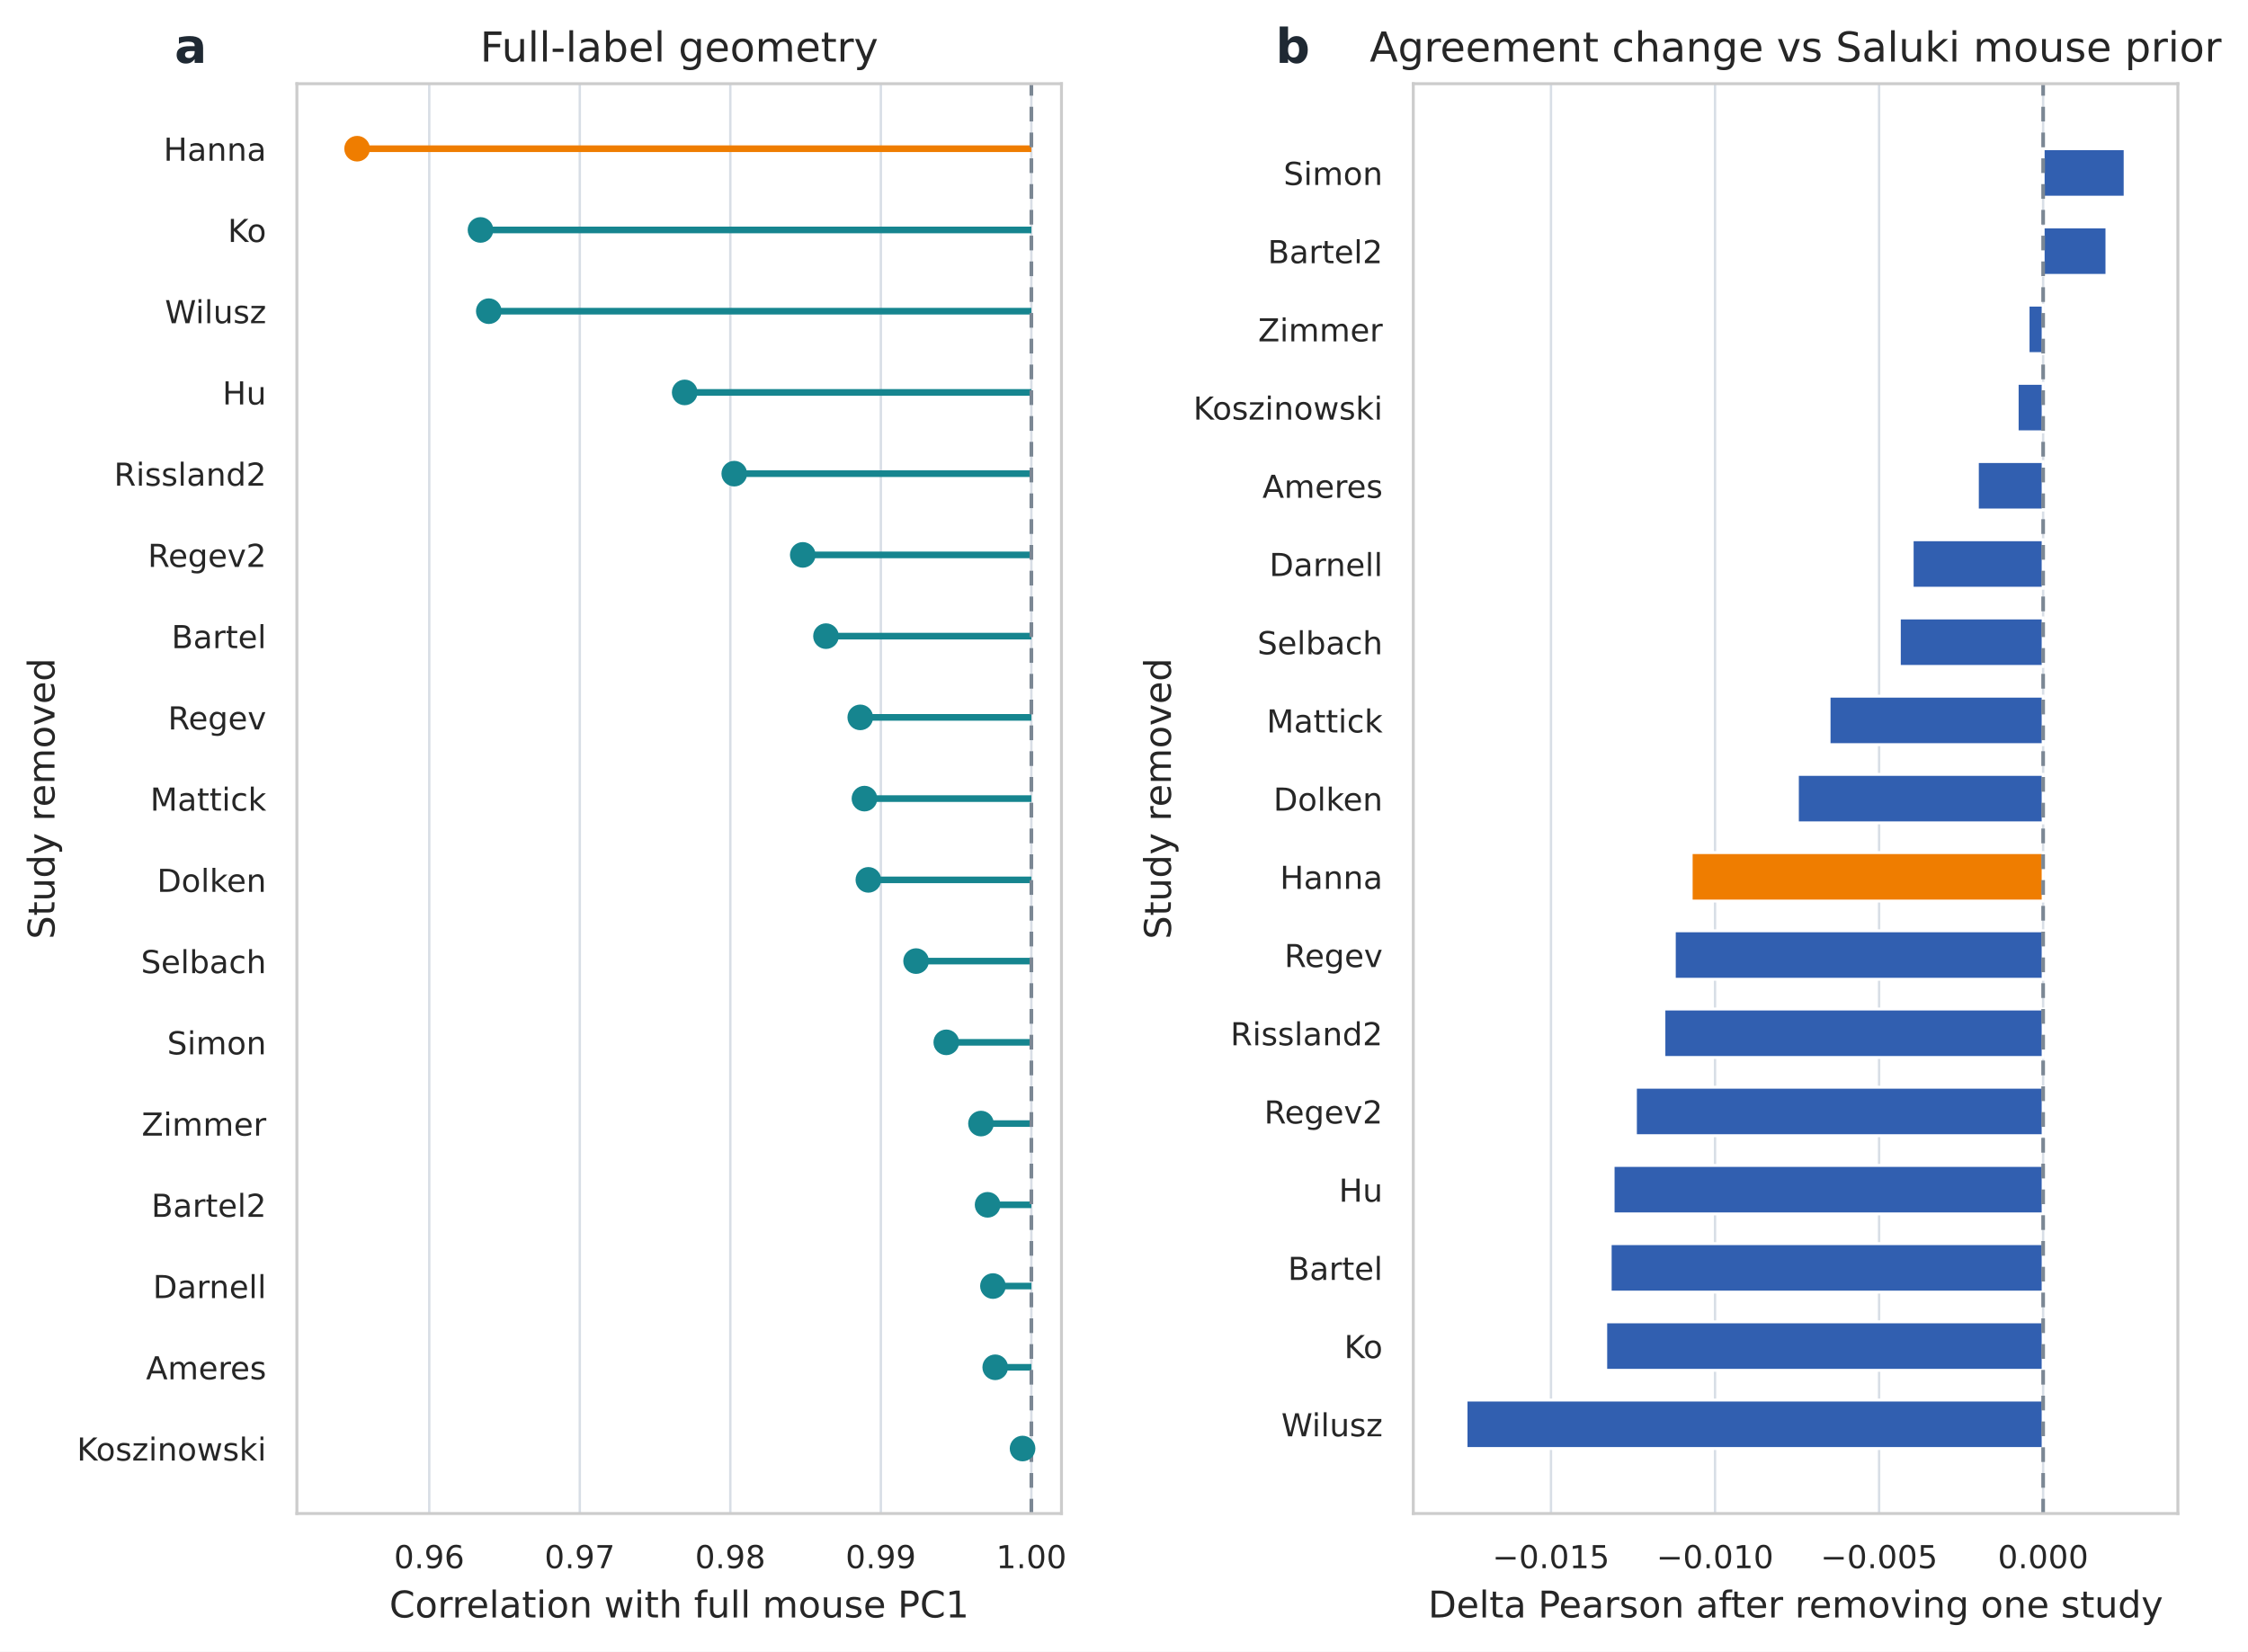
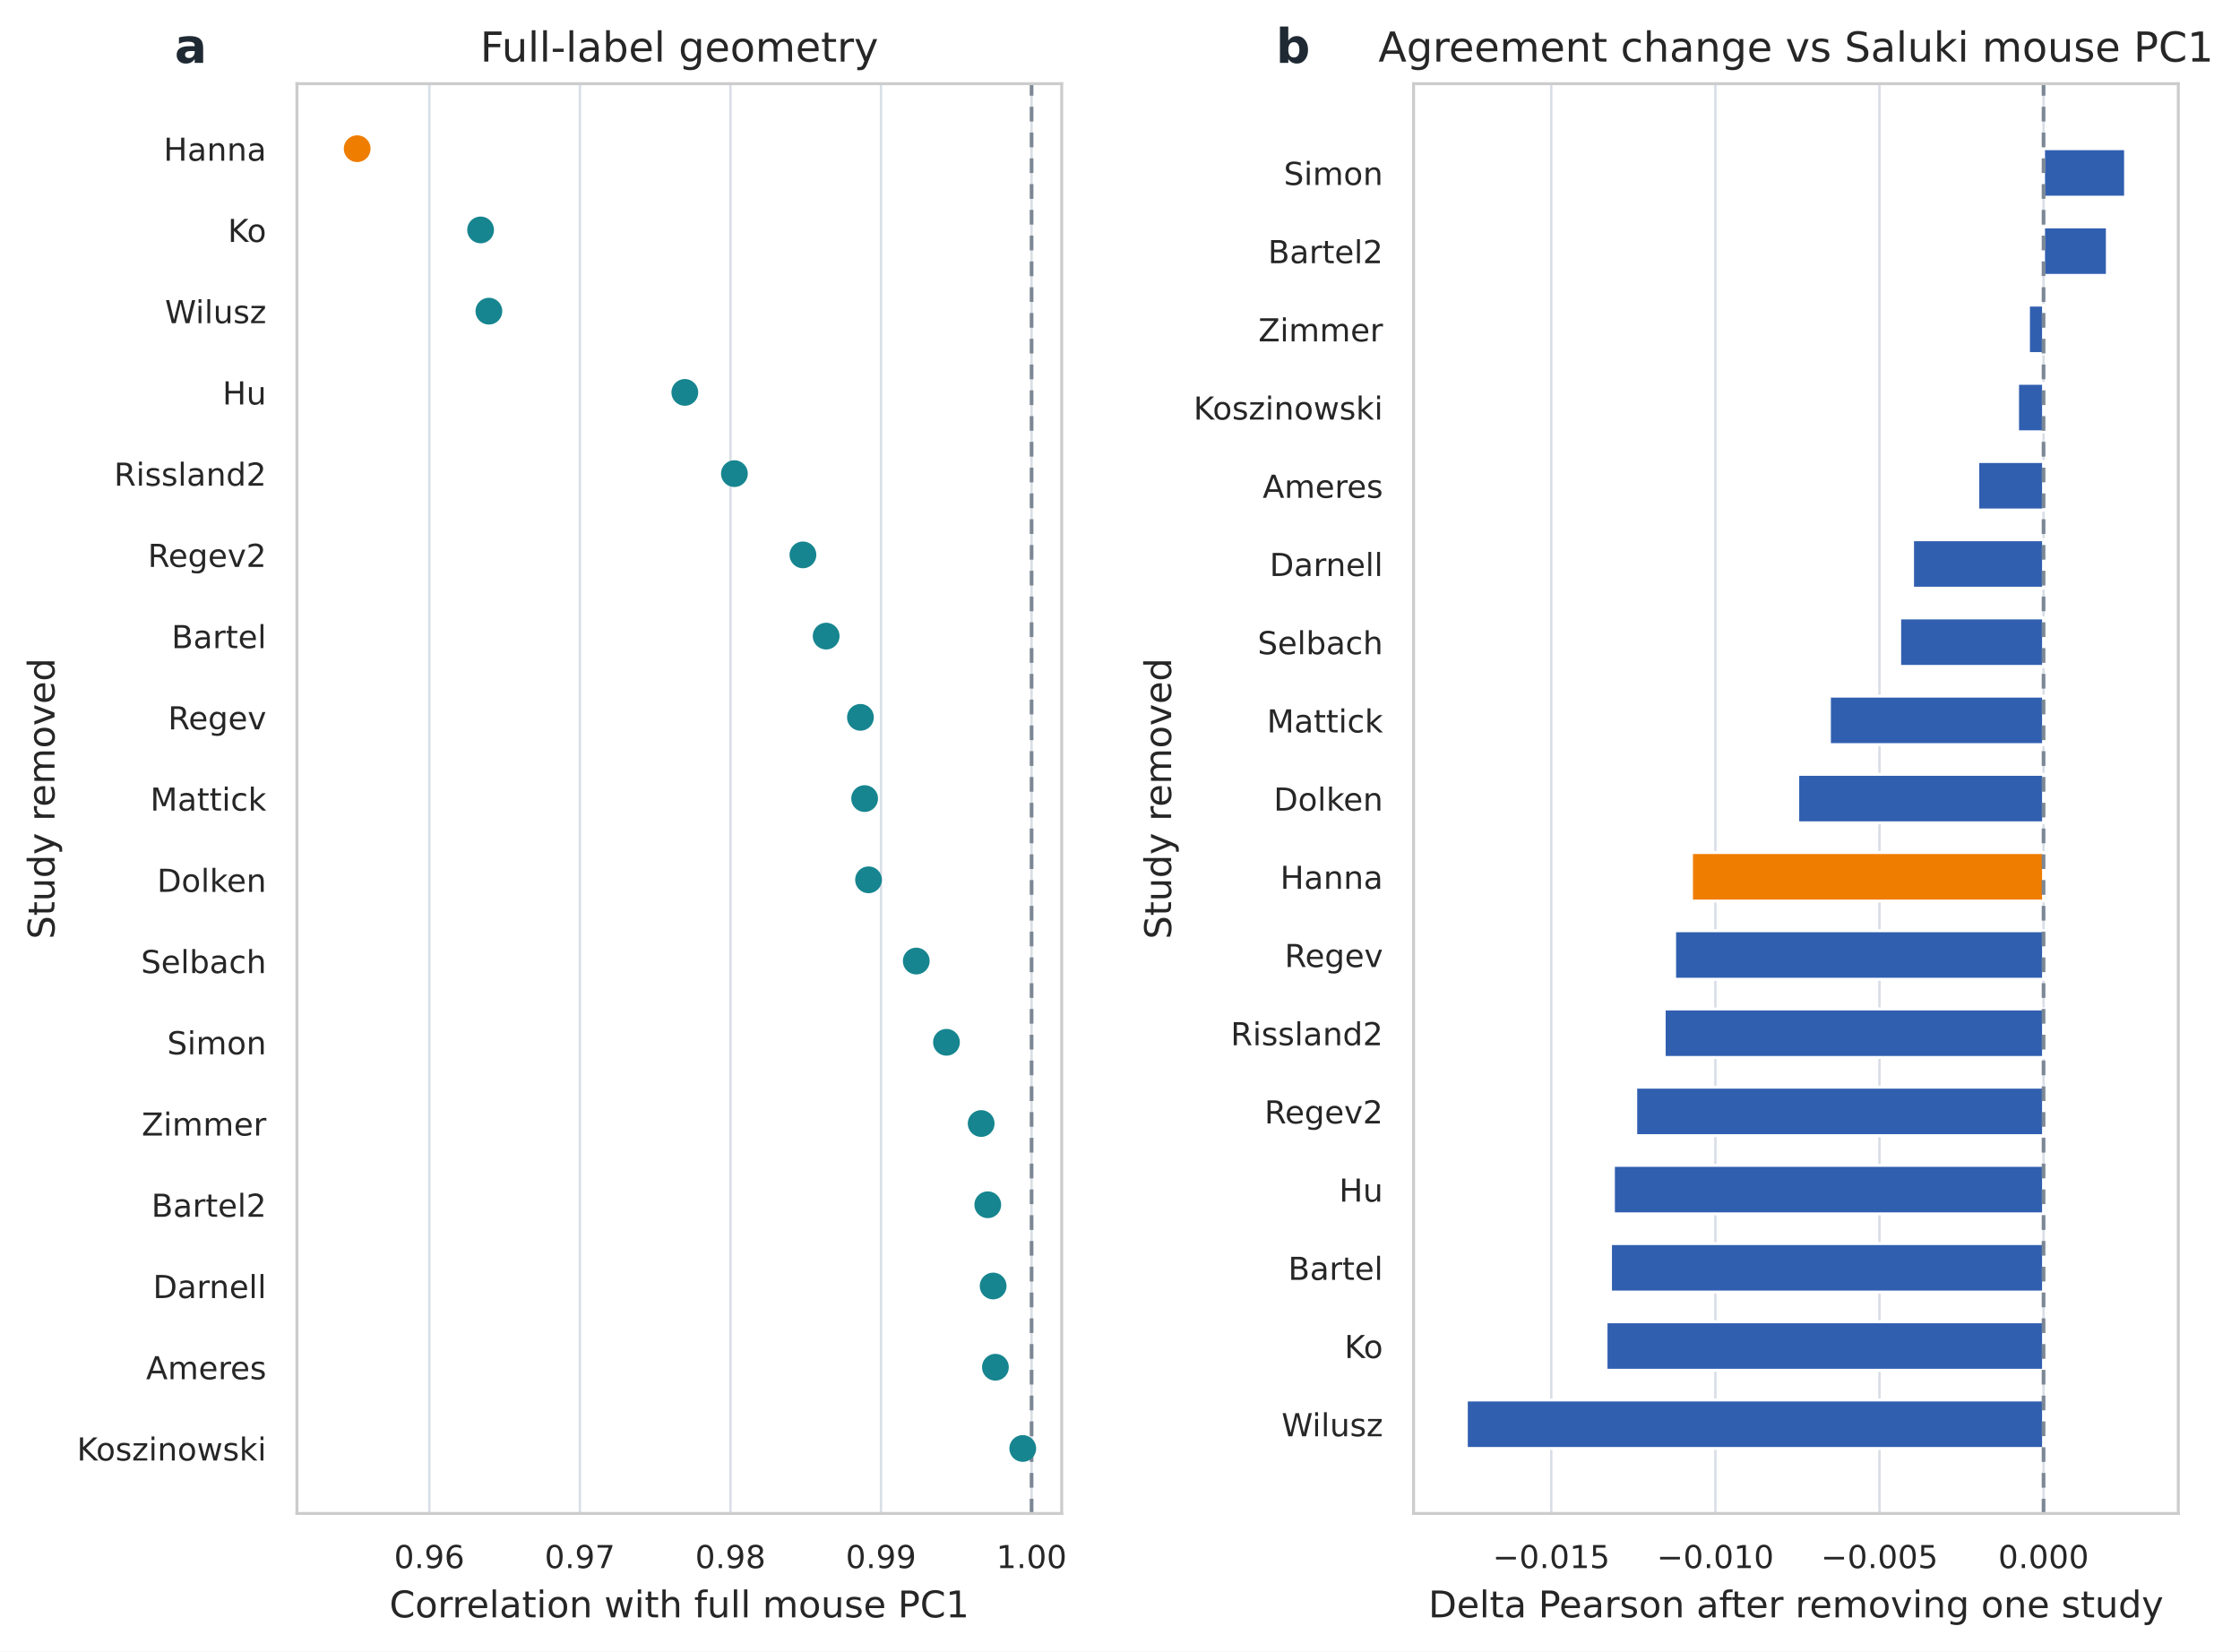
- <svg xmlns="http://www.w3.org/2000/svg" xmlns:xlink="http://www.w3.org/1999/xlink" width="610.496pt" height="448.492pt" viewBox="0 0 610.496 448.492" version="1.1">
+ <svg xmlns="http://www.w3.org/2000/svg" xmlns:xlink="http://www.w3.org/1999/xlink" width="608.204pt" height="448.492pt" viewBox="0 0 608.204 448.492" version="1.1">
  <defs>
    <style type="text/css">*{stroke-linejoin: round; stroke-linecap: butt}</style>
  </defs>
  <g id="figure_1">
    <g id="patch_1">
-       <path d="M 0 448.492  L 610.496 448.492  L 610.496 0  L 0 0  z " style="fill: #ffffff" />
+       <path d="M 0 448.492 L 608.204 448.492 L 608.204 0 L 0 0 z " style="fill: #ffffff" />
    </g>
    <g id="axes_1">
      <g id="patch_2">
-         <path d="M 80.628 410.99  L 288.268 410.99  L 288.268 22.73  L 80.628 22.73  z " style="fill: #ffffff" />
+         <path d="M 80.628 410.99 L 288.268 410.99 L 288.268 22.73 L 80.628 22.73 z " style="fill: #ffffff" />
      </g>
      <g id="matplotlib.axis_1">
        <g id="xtick_1">
          <g id="line2d_1">
-             <path d="M 116.573 410.99  L 116.573 22.73  " clip-path="url(#pe1d78baa0e)" style="fill: none; stroke: #d8dee6; stroke-width: 0.65; stroke-linecap: round" />
+             <path d="M 116.573 410.99 L 116.573 22.73 " clip-path="url(#p39d76ed4e8)" style="fill: none; stroke: #d8dee6; stroke-width: 0.65; stroke-linecap: round" />
          </g>
          <g id="text_1">
            <text style="font-size: 8.6px; font-family: 'DejaVu Sans'; text-anchor: middle; fill: #262626" x="116.573" y="425.825" transform="rotate(-0 116.5726 425.8251)">0.96</text>
          </g>
        </g>
        <g id="xtick_2">
          <g id="line2d_2">
-             <path d="M 157.453 410.99  L 157.453 22.73  " clip-path="url(#pe1d78baa0e)" style="fill: none; stroke: #d8dee6; stroke-width: 0.65; stroke-linecap: round" />
+             <path d="M 157.453 410.99 L 157.453 22.73 " clip-path="url(#p39d76ed4e8)" style="fill: none; stroke: #d8dee6; stroke-width: 0.65; stroke-linecap: round" />
          </g>
          <g id="text_2">
            <text style="font-size: 8.6px; font-family: 'DejaVu Sans'; text-anchor: middle; fill: #262626" x="157.453" y="425.825" transform="rotate(-0 157.4525 425.8251)">0.97</text>
          </g>
        </g>
        <g id="xtick_3">
          <g id="line2d_3">
-             <path d="M 198.333 410.99  L 198.333 22.73  " clip-path="url(#pe1d78baa0e)" style="fill: none; stroke: #d8dee6; stroke-width: 0.65; stroke-linecap: round" />
+             <path d="M 198.333 410.99 L 198.333 22.73 " clip-path="url(#p39d76ed4e8)" style="fill: none; stroke: #d8dee6; stroke-width: 0.65; stroke-linecap: round" />
          </g>
          <g id="text_3">
            <text style="font-size: 8.6px; font-family: 'DejaVu Sans'; text-anchor: middle; fill: #262626" x="198.333" y="425.825" transform="rotate(-0 198.3325 425.8251)">0.98</text>
          </g>
        </g>
        <g id="xtick_4">
          <g id="line2d_4">
-             <path d="M 239.212 410.99  L 239.212 22.73  " clip-path="url(#pe1d78baa0e)" style="fill: none; stroke: #d8dee6; stroke-width: 0.65; stroke-linecap: round" />
+             <path d="M 239.212 410.99 L 239.212 22.73 " clip-path="url(#p39d76ed4e8)" style="fill: none; stroke: #d8dee6; stroke-width: 0.65; stroke-linecap: round" />
          </g>
          <g id="text_4">
            <text style="font-size: 8.6px; font-family: 'DejaVu Sans'; text-anchor: middle; fill: #262626" x="239.212" y="425.825" transform="rotate(-0 239.2125 425.8251)">0.99</text>
          </g>
        </g>
        <g id="xtick_5">
          <g id="line2d_5">
-             <path d="M 280.092 410.99  L 280.092 22.73  " clip-path="url(#pe1d78baa0e)" style="fill: none; stroke: #d8dee6; stroke-width: 0.65; stroke-linecap: round" />
+             <path d="M 280.092 410.99 L 280.092 22.73 " clip-path="url(#p39d76ed4e8)" style="fill: none; stroke: #d8dee6; stroke-width: 0.65; stroke-linecap: round" />
          </g>
          <g id="text_5">
            <text style="font-size: 8.6px; font-family: 'DejaVu Sans'; text-anchor: middle; fill: #262626" x="280.092" y="425.825" transform="rotate(-0 280.0925 425.8251)">1.00</text>
          </g>
        </g>
        <g id="text_6">
          <text style="font-size: 10px; font-family: 'DejaVu Sans'; text-anchor: middle; fill: #262626" x="184.448" y="439.212" transform="rotate(-0 184.448 439.212)">Correlation with full mouse PC1</text>
        </g>
      </g>
      <g id="matplotlib.axis_2">
        <g id="ytick_1">
          <g id="text_7">
            <text style="font-size: 8.6px; font-family: 'DejaVu Sans'; text-anchor: end; fill: #262626" x="72.328" y="43.646" transform="rotate(-0 72.32762 43.64591)">Hanna</text>
          </g>
        </g>
        <g id="ytick_2">
          <g id="text_8">
            <text style="font-size: 8.6px; font-family: 'DejaVu Sans'; text-anchor: end; fill: #262626" x="72.328" y="65.706" transform="rotate(-0 72.32762 65.70614)">Ko</text>
          </g>
        </g>
        <g id="ytick_3">
          <g id="text_9">
            <text style="font-size: 8.6px; font-family: 'DejaVu Sans'; text-anchor: end; fill: #262626" x="72.328" y="87.766" transform="rotate(-0 72.32762 87.76636)">Wilusz</text>
          </g>
        </g>
        <g id="ytick_4">
          <g id="text_10">
            <text style="font-size: 8.6px; font-family: 'DejaVu Sans'; text-anchor: end; fill: #262626" x="72.328" y="109.827" transform="rotate(-0 72.32762 109.8266)">Hu</text>
          </g>
        </g>
        <g id="ytick_5">
          <g id="text_11">
            <text style="font-size: 8.6px; font-family: 'DejaVu Sans'; text-anchor: end; fill: #262626" x="72.328" y="131.887" transform="rotate(-0 72.32762 131.8868)">Rissland2</text>
          </g>
        </g>
        <g id="ytick_6">
          <g id="text_12">
            <text style="font-size: 8.6px; font-family: 'DejaVu Sans'; text-anchor: end; fill: #262626" x="72.328" y="153.947" transform="rotate(-0 72.32762 153.947)">Regev2</text>
          </g>
        </g>
        <g id="ytick_7">
          <g id="text_13">
            <text style="font-size: 8.6px; font-family: 'DejaVu Sans'; text-anchor: end; fill: #262626" x="72.328" y="176.007" transform="rotate(-0 72.32762 176.0073)">Bartel</text>
          </g>
        </g>
        <g id="ytick_8">
          <g id="text_14">
            <text style="font-size: 8.6px; font-family: 'DejaVu Sans'; text-anchor: end; fill: #262626" x="72.328" y="198.068" transform="rotate(-0 72.32762 198.0675)">Regev</text>
          </g>
        </g>
        <g id="ytick_9">
          <g id="text_15">
            <text style="font-size: 8.6px; font-family: 'DejaVu Sans'; text-anchor: end; fill: #262626" x="72.328" y="220.128" transform="rotate(-0 72.32762 220.1277)">Mattick</text>
          </g>
        </g>
        <g id="ytick_10">
          <g id="text_16">
            <text style="font-size: 8.6px; font-family: 'DejaVu Sans'; text-anchor: end; fill: #262626" x="72.328" y="242.188" transform="rotate(-0 72.32762 242.188)">Dolken</text>
          </g>
        </g>
        <g id="ytick_11">
          <g id="text_17">
            <text style="font-size: 8.6px; font-family: 'DejaVu Sans'; text-anchor: end; fill: #262626" x="72.328" y="264.248" transform="rotate(-0 72.32762 264.2482)">Selbach</text>
          </g>
        </g>
        <g id="ytick_12">
          <g id="text_18">
            <text style="font-size: 8.6px; font-family: 'DejaVu Sans'; text-anchor: end; fill: #262626" x="72.328" y="286.308" transform="rotate(-0 72.32762 286.3084)">Simon</text>
          </g>
        </g>
        <g id="ytick_13">
          <g id="text_19">
            <text style="font-size: 8.6px; font-family: 'DejaVu Sans'; text-anchor: end; fill: #262626" x="72.328" y="308.369" transform="rotate(-0 72.32762 308.3686)">Zimmer</text>
          </g>
        </g>
        <g id="ytick_14">
          <g id="text_20">
            <text style="font-size: 8.6px; font-family: 'DejaVu Sans'; text-anchor: end; fill: #262626" x="72.328" y="330.429" transform="rotate(-0 72.32762 330.4289)">Bartel2</text>
          </g>
        </g>
        <g id="ytick_15">
          <g id="text_21">
            <text style="font-size: 8.6px; font-family: 'DejaVu Sans'; text-anchor: end; fill: #262626" x="72.328" y="352.489" transform="rotate(-0 72.32762 352.4891)">Darnell</text>
          </g>
        </g>
        <g id="ytick_16">
          <g id="text_22">
            <text style="font-size: 8.6px; font-family: 'DejaVu Sans'; text-anchor: end; fill: #262626" x="72.328" y="374.549" transform="rotate(-0 72.32762 374.5493)">Ameres</text>
          </g>
        </g>
        <g id="ytick_17">
          <g id="text_23">
            <text style="font-size: 8.6px; font-family: 'DejaVu Sans'; text-anchor: end; fill: #262626" x="72.328" y="396.61" transform="rotate(-0 72.32762 396.6095)">Koszinowski</text>
          </g>
        </g>
        <g id="text_24">
          <text style="font-size: 10px; font-family: 'DejaVu Sans'; text-anchor: middle; fill: #262626" x="14.798" y="216.86" transform="rotate(-90 14.79844 216.8604)">Study removed</text>
        </g>
      </g>
-       <g id="LineCollection_1">
-         <path d="M 96.98 40.379  L 280.092 40.379  " clip-path="url(#pe1d78baa0e)" style="fill: none; stroke: #ef7d00; stroke-width: 1.8" />
-       </g>
-       <g id="LineCollection_2">
-         <path d="M 130.492 62.439  L 280.092 62.439  " clip-path="url(#pe1d78baa0e)" style="fill: none; stroke: #16858f; stroke-width: 1.8" />
-       </g>
-       <g id="LineCollection_3">
-         <path d="M 132.743 84.499  L 280.092 84.499  " clip-path="url(#pe1d78baa0e)" style="fill: none; stroke: #16858f; stroke-width: 1.8" />
-       </g>
-       <g id="LineCollection_4">
-         <path d="M 185.944 106.559  L 280.092 106.559  " clip-path="url(#pe1d78baa0e)" style="fill: none; stroke: #16858f; stroke-width: 1.8" />
-       </g>
-       <g id="LineCollection_5">
-         <path d="M 199.405 128.619  L 280.092 128.619  " clip-path="url(#pe1d78baa0e)" style="fill: none; stroke: #16858f; stroke-width: 1.8" />
-       </g>
-       <g id="LineCollection_6">
-         <path d="M 218.009 150.68  L 280.092 150.68  " clip-path="url(#pe1d78baa0e)" style="fill: none; stroke: #16858f; stroke-width: 1.8" />
-       </g>
-       <g id="LineCollection_7">
-         <path d="M 224.316 172.74  L 280.092 172.74  " clip-path="url(#pe1d78baa0e)" style="fill: none; stroke: #16858f; stroke-width: 1.8" />
-       </g>
-       <g id="LineCollection_8">
-         <path d="M 233.625 194.8  L 280.092 194.8  " clip-path="url(#pe1d78baa0e)" style="fill: none; stroke: #16858f; stroke-width: 1.8" />
-       </g>
-       <g id="LineCollection_9">
-         <path d="M 234.762 216.86  L 280.092 216.86  " clip-path="url(#pe1d78baa0e)" style="fill: none; stroke: #16858f; stroke-width: 1.8" />
-       </g>
-       <g id="LineCollection_10">
-         <path d="M 235.825 238.921  L 280.092 238.921  " clip-path="url(#pe1d78baa0e)" style="fill: none; stroke: #16858f; stroke-width: 1.8" />
-       </g>
-       <g id="LineCollection_11">
-         <path d="M 248.784 260.981  L 280.092 260.981  " clip-path="url(#pe1d78baa0e)" style="fill: none; stroke: #16858f; stroke-width: 1.8" />
-       </g>
-       <g id="LineCollection_12">
-         <path d="M 256.984 283.041  L 280.092 283.041  " clip-path="url(#pe1d78baa0e)" style="fill: none; stroke: #16858f; stroke-width: 1.8" />
-       </g>
-       <g id="LineCollection_13">
-         <path d="M 266.406 305.101  L 280.092 305.101  " clip-path="url(#pe1d78baa0e)" style="fill: none; stroke: #16858f; stroke-width: 1.8" />
-       </g>
-       <g id="LineCollection_14">
-         <path d="M 268.201 327.162  L 280.092 327.162  " clip-path="url(#pe1d78baa0e)" style="fill: none; stroke: #16858f; stroke-width: 1.8" />
-       </g>
-       <g id="LineCollection_15">
-         <path d="M 269.657 349.222  L 280.092 349.222  " clip-path="url(#pe1d78baa0e)" style="fill: none; stroke: #16858f; stroke-width: 1.8" />
-       </g>
-       <g id="LineCollection_16">
-         <path d="M 270.276 371.282  L 280.092 371.282  " clip-path="url(#pe1d78baa0e)" style="fill: none; stroke: #16858f; stroke-width: 1.8" />
-       </g>
-       <g id="LineCollection_17">
-         <path d="M 277.7 393.342  L 280.092 393.342  " clip-path="url(#pe1d78baa0e)" style="fill: none; stroke: #16858f; stroke-width: 1.8" />
-       </g>
      <g id="line2d_6">
-         <path d="M 280.092 410.99  L 280.092 22.73  " clip-path="url(#pe1d78baa0e)" style="fill: none; stroke-dasharray: 4,3; stroke-dashoffset: 0; stroke: #7b8794" />
+         <path d="M 280.092 410.99 L 280.092 22.73 " clip-path="url(#p39d76ed4e8)" style="fill: none; stroke-dasharray: 4,3; stroke-dashoffset: 0; stroke: #7b8794" />
      </g>
      <g id="patch_3">
-         <path d="M 80.628 410.99  L 80.628 22.73  " style="fill: none; stroke: #cccccc; stroke-width: 0.8; stroke-linejoin: miter; stroke-linecap: square" />
+         <path d="M 80.628 410.99 L 80.628 22.73 " style="fill: none; stroke: #cccccc; stroke-width: 0.8; stroke-linejoin: miter; stroke-linecap: square" />
      </g>
      <g id="patch_4">
-         <path d="M 288.268 410.99  L 288.268 22.73  " style="fill: none; stroke: #cccccc; stroke-width: 0.8; stroke-linejoin: miter; stroke-linecap: square" />
+         <path d="M 288.268 410.99 L 288.268 22.73 " style="fill: none; stroke: #cccccc; stroke-width: 0.8; stroke-linejoin: miter; stroke-linecap: square" />
      </g>
      <g id="patch_5">
-         <path d="M 80.628 410.99  L 288.268 410.99  " style="fill: none; stroke: #cccccc; stroke-width: 0.8; stroke-linejoin: miter; stroke-linecap: square" />
+         <path d="M 80.628 410.99 L 288.268 410.99 " style="fill: none; stroke: #cccccc; stroke-width: 0.8; stroke-linejoin: miter; stroke-linecap: square" />
      </g>
      <g id="patch_6">
-         <path d="M 80.628 22.73  L 288.268 22.73  " style="fill: none; stroke: #cccccc; stroke-width: 0.8; stroke-linejoin: miter; stroke-linecap: square" />
+         <path d="M 80.628 22.73 L 288.268 22.73 " style="fill: none; stroke: #cccccc; stroke-width: 0.8; stroke-linejoin: miter; stroke-linecap: square" />
      </g>
      <g id="PathCollection_1">
        <defs>
-           <path id="m9d0c853291" d="M 0 3.082  C 0.817 3.082 1.601 2.757 2.179 2.179  C 2.757 1.601 3.082 0.817 3.082 0  C 3.082 -0.817 2.757 -1.601 2.179 -2.179  C 1.601 -2.757 0.817 -3.082 0 -3.082  C -0.817 -3.082 -1.601 -2.757 -2.179 -2.179  C -2.757 -1.601 -3.082 -0.817 -3.082 0  C -3.082 0.817 -2.757 1.601 -2.179 2.179  C -1.601 2.757 -0.817 3.082 0 3.082  z " style="stroke: #ef7d00; stroke-width: 0.8" />
+           <path id="m428663f9d6" d="M 0 3.24 C 0.859 3.24 1.684 2.899 2.291 2.291 C 2.899 1.684 3.24 0.859 3.24 0 C 3.24 -0.859 2.899 -1.684 2.291 -2.291 C 1.684 -2.899 0.859 -3.24 0 -3.24 C -0.859 -3.24 -1.684 -2.899 -2.291 -2.291 C -2.899 -1.684 -3.24 -0.859 -3.24 0 C -3.24 0.859 -2.899 1.684 -2.291 2.291 C -1.684 2.899 -0.859 3.24 0 3.24 z " style="stroke: #ef7d00; stroke-width: 0.8" />
        </defs>
-         <g clip-path="url(#pe1d78baa0e)">
-           <use xlink:href="#m9d0c853291" x="96.98" y="40.379" style="fill: #ef7d00; stroke: #ef7d00; stroke-width: 0.8" />
+         <g clip-path="url(#p39d76ed4e8)">
+           <use xlink:href="#m428663f9d6" x="96.98" y="40.379" style="fill: #ef7d00; stroke: #ef7d00; stroke-width: 0.8" />
        </g>
      </g>
      <g id="PathCollection_2">
        <defs>
-           <path id="m4f4830605a" d="M 0 3.082  C 0.817 3.082 1.601 2.757 2.179 2.179  C 2.757 1.601 3.082 0.817 3.082 0  C 3.082 -0.817 2.757 -1.601 2.179 -2.179  C 1.601 -2.757 0.817 -3.082 0 -3.082  C -0.817 -3.082 -1.601 -2.757 -2.179 -2.179  C -2.757 -1.601 -3.082 -0.817 -3.082 0  C -3.082 0.817 -2.757 1.601 -2.179 2.179  C -1.601 2.757 -0.817 3.082 0 3.082  z " style="stroke: #16858f; stroke-width: 0.8" />
+           <path id="m46c75b3fae" d="M 0 3.24 C 0.859 3.24 1.684 2.899 2.291 2.291 C 2.899 1.684 3.24 0.859 3.24 0 C 3.24 -0.859 2.899 -1.684 2.291 -2.291 C 1.684 -2.899 0.859 -3.24 0 -3.24 C -0.859 -3.24 -1.684 -2.899 -2.291 -2.291 C -2.899 -1.684 -3.24 -0.859 -3.24 0 C -3.24 0.859 -2.899 1.684 -2.291 2.291 C -1.684 2.899 -0.859 3.24 0 3.24 z " style="stroke: #16858f; stroke-width: 0.8" />
        </defs>
-         <g clip-path="url(#pe1d78baa0e)">
-           <use xlink:href="#m4f4830605a" x="130.492" y="62.439" style="fill: #16858f; stroke: #16858f; stroke-width: 0.8" />
+         <g clip-path="url(#p39d76ed4e8)">
+           <use xlink:href="#m46c75b3fae" x="130.492" y="62.439" style="fill: #16858f; stroke: #16858f; stroke-width: 0.8" />
        </g>
      </g>
      <g id="PathCollection_3">
-         <g clip-path="url(#pe1d78baa0e)">
-           <use xlink:href="#m4f4830605a" x="132.743" y="84.499" style="fill: #16858f; stroke: #16858f; stroke-width: 0.8" />
+         <g clip-path="url(#p39d76ed4e8)">
+           <use xlink:href="#m46c75b3fae" x="132.743" y="84.499" style="fill: #16858f; stroke: #16858f; stroke-width: 0.8" />
        </g>
      </g>
      <g id="PathCollection_4">
-         <g clip-path="url(#pe1d78baa0e)">
-           <use xlink:href="#m4f4830605a" x="185.944" y="106.559" style="fill: #16858f; stroke: #16858f; stroke-width: 0.8" />
+         <g clip-path="url(#p39d76ed4e8)">
+           <use xlink:href="#m46c75b3fae" x="185.944" y="106.559" style="fill: #16858f; stroke: #16858f; stroke-width: 0.8" />
        </g>
      </g>
      <g id="PathCollection_5">
-         <g clip-path="url(#pe1d78baa0e)">
-           <use xlink:href="#m4f4830605a" x="199.405" y="128.619" style="fill: #16858f; stroke: #16858f; stroke-width: 0.8" />
+         <g clip-path="url(#p39d76ed4e8)">
+           <use xlink:href="#m46c75b3fae" x="199.405" y="128.619" style="fill: #16858f; stroke: #16858f; stroke-width: 0.8" />
        </g>
      </g>
      <g id="PathCollection_6">
-         <g clip-path="url(#pe1d78baa0e)">
-           <use xlink:href="#m4f4830605a" x="218.009" y="150.68" style="fill: #16858f; stroke: #16858f; stroke-width: 0.8" />
+         <g clip-path="url(#p39d76ed4e8)">
+           <use xlink:href="#m46c75b3fae" x="218.009" y="150.68" style="fill: #16858f; stroke: #16858f; stroke-width: 0.8" />
        </g>
      </g>
      <g id="PathCollection_7">
-         <g clip-path="url(#pe1d78baa0e)">
-           <use xlink:href="#m4f4830605a" x="224.316" y="172.74" style="fill: #16858f; stroke: #16858f; stroke-width: 0.8" />
+         <g clip-path="url(#p39d76ed4e8)">
+           <use xlink:href="#m46c75b3fae" x="224.316" y="172.74" style="fill: #16858f; stroke: #16858f; stroke-width: 0.8" />
        </g>
      </g>
      <g id="PathCollection_8">
-         <g clip-path="url(#pe1d78baa0e)">
-           <use xlink:href="#m4f4830605a" x="233.625" y="194.8" style="fill: #16858f; stroke: #16858f; stroke-width: 0.8" />
+         <g clip-path="url(#p39d76ed4e8)">
+           <use xlink:href="#m46c75b3fae" x="233.625" y="194.8" style="fill: #16858f; stroke: #16858f; stroke-width: 0.8" />
        </g>
      </g>
      <g id="PathCollection_9">
-         <g clip-path="url(#pe1d78baa0e)">
-           <use xlink:href="#m4f4830605a" x="234.762" y="216.86" style="fill: #16858f; stroke: #16858f; stroke-width: 0.8" />
+         <g clip-path="url(#p39d76ed4e8)">
+           <use xlink:href="#m46c75b3fae" x="234.762" y="216.86" style="fill: #16858f; stroke: #16858f; stroke-width: 0.8" />
        </g>
      </g>
      <g id="PathCollection_10">
-         <g clip-path="url(#pe1d78baa0e)">
-           <use xlink:href="#m4f4830605a" x="235.825" y="238.921" style="fill: #16858f; stroke: #16858f; stroke-width: 0.8" />
+         <g clip-path="url(#p39d76ed4e8)">
+           <use xlink:href="#m46c75b3fae" x="235.825" y="238.921" style="fill: #16858f; stroke: #16858f; stroke-width: 0.8" />
        </g>
      </g>
      <g id="PathCollection_11">
-         <g clip-path="url(#pe1d78baa0e)">
-           <use xlink:href="#m4f4830605a" x="248.784" y="260.981" style="fill: #16858f; stroke: #16858f; stroke-width: 0.8" />
+         <g clip-path="url(#p39d76ed4e8)">
+           <use xlink:href="#m46c75b3fae" x="248.784" y="260.981" style="fill: #16858f; stroke: #16858f; stroke-width: 0.8" />
        </g>
      </g>
      <g id="PathCollection_12">
-         <g clip-path="url(#pe1d78baa0e)">
-           <use xlink:href="#m4f4830605a" x="256.984" y="283.041" style="fill: #16858f; stroke: #16858f; stroke-width: 0.8" />
+         <g clip-path="url(#p39d76ed4e8)">
+           <use xlink:href="#m46c75b3fae" x="256.984" y="283.041" style="fill: #16858f; stroke: #16858f; stroke-width: 0.8" />
        </g>
      </g>
      <g id="PathCollection_13">
-         <g clip-path="url(#pe1d78baa0e)">
-           <use xlink:href="#m4f4830605a" x="266.406" y="305.101" style="fill: #16858f; stroke: #16858f; stroke-width: 0.8" />
+         <g clip-path="url(#p39d76ed4e8)">
+           <use xlink:href="#m46c75b3fae" x="266.406" y="305.101" style="fill: #16858f; stroke: #16858f; stroke-width: 0.8" />
        </g>
      </g>
      <g id="PathCollection_14">
-         <g clip-path="url(#pe1d78baa0e)">
-           <use xlink:href="#m4f4830605a" x="268.201" y="327.162" style="fill: #16858f; stroke: #16858f; stroke-width: 0.8" />
+         <g clip-path="url(#p39d76ed4e8)">
+           <use xlink:href="#m46c75b3fae" x="268.201" y="327.162" style="fill: #16858f; stroke: #16858f; stroke-width: 0.8" />
        </g>
      </g>
      <g id="PathCollection_15">
-         <g clip-path="url(#pe1d78baa0e)">
-           <use xlink:href="#m4f4830605a" x="269.657" y="349.222" style="fill: #16858f; stroke: #16858f; stroke-width: 0.8" />
+         <g clip-path="url(#p39d76ed4e8)">
+           <use xlink:href="#m46c75b3fae" x="269.657" y="349.222" style="fill: #16858f; stroke: #16858f; stroke-width: 0.8" />
        </g>
      </g>
      <g id="PathCollection_16">
-         <g clip-path="url(#pe1d78baa0e)">
-           <use xlink:href="#m4f4830605a" x="270.276" y="371.282" style="fill: #16858f; stroke: #16858f; stroke-width: 0.8" />
+         <g clip-path="url(#p39d76ed4e8)">
+           <use xlink:href="#m46c75b3fae" x="270.276" y="371.282" style="fill: #16858f; stroke: #16858f; stroke-width: 0.8" />
        </g>
      </g>
      <g id="PathCollection_17">
-         <g clip-path="url(#pe1d78baa0e)">
-           <use xlink:href="#m4f4830605a" x="277.7" y="393.342" style="fill: #16858f; stroke: #16858f; stroke-width: 0.8" />
+         <g clip-path="url(#p39d76ed4e8)">
+           <use xlink:href="#m46c75b3fae" x="277.7" y="393.342" style="fill: #16858f; stroke: #16858f; stroke-width: 0.8" />
        </g>
      </g>
      <g id="text_25">
        <text style="font-weight: 700; font-size: 13px; font-family: 'DejaVu Sans'; text-anchor: start; fill: #1f2933" x="47.405" y="17.078" transform="rotate(-0 47.40509 17.07797)">a</text>
      </g>
      <g id="text_26">
        <text style="font-size: 11.2px; font-family: 'DejaVu Sans'; text-anchor: middle; fill: #262626" x="184.448" y="16.73" transform="rotate(-0 184.448 16.7304)">Full-label geometry</text>
      </g>
    </g>
    <g id="axes_2">
      <g id="patch_7">
-         <path d="M 383.812 410.99  L 591.453 410.99  L 591.453 22.73  L 383.812 22.73  z " style="fill: #ffffff" />
+         <path d="M 383.812 410.99 L 591.453 410.99 L 591.453 22.73 L 383.812 22.73 z " style="fill: #ffffff" />
      </g>
      <g id="matplotlib.axis_3">
        <g id="xtick_6">
          <g id="line2d_7">
-             <path d="M 421.204 410.99  L 421.204 22.73  " clip-path="url(#p48ebb5063f)" style="fill: none; stroke: #d8dee6; stroke-width: 0.65; stroke-linecap: round" />
+             <path d="M 421.204 410.99 L 421.204 22.73 " clip-path="url(#p1a62bdade9)" style="fill: none; stroke: #d8dee6; stroke-width: 0.65; stroke-linecap: round" />
          </g>
          <g id="text_27">
            <text style="font-size: 8.6px; font-family: 'DejaVu Sans'; text-anchor: middle; fill: #262626" x="421.204" y="425.825" transform="rotate(-0 421.2039 425.8251)">−0.015</text>
          </g>
        </g>
        <g id="xtick_7">
          <g id="line2d_8">
-             <path d="M 465.757 410.99  L 465.757 22.73  " clip-path="url(#p48ebb5063f)" style="fill: none; stroke: #d8dee6; stroke-width: 0.65; stroke-linecap: round" />
+             <path d="M 465.757 410.99 L 465.757 22.73 " clip-path="url(#p1a62bdade9)" style="fill: none; stroke: #d8dee6; stroke-width: 0.65; stroke-linecap: round" />
          </g>
          <g id="text_28">
            <text style="font-size: 8.6px; font-family: 'DejaVu Sans'; text-anchor: middle; fill: #262626" x="465.757" y="425.825" transform="rotate(-0 465.7571 425.8251)">−0.010</text>
          </g>
        </g>
        <g id="xtick_8">
          <g id="line2d_9">
-             <path d="M 510.31 410.99  L 510.31 22.73  " clip-path="url(#p48ebb5063f)" style="fill: none; stroke: #d8dee6; stroke-width: 0.65; stroke-linecap: round" />
+             <path d="M 510.31 410.99 L 510.31 22.73 " clip-path="url(#p1a62bdade9)" style="fill: none; stroke: #d8dee6; stroke-width: 0.65; stroke-linecap: round" />
          </g>
          <g id="text_29">
            <text style="font-size: 8.6px; font-family: 'DejaVu Sans'; text-anchor: middle; fill: #262626" x="510.31" y="425.825" transform="rotate(-0 510.3103 425.8251)">−0.005</text>
          </g>
        </g>
        <g id="xtick_9">
          <g id="line2d_10">
-             <path d="M 554.864 410.99  L 554.864 22.73  " clip-path="url(#p48ebb5063f)" style="fill: none; stroke: #d8dee6; stroke-width: 0.65; stroke-linecap: round" />
+             <path d="M 554.864 410.99 L 554.864 22.73 " clip-path="url(#p1a62bdade9)" style="fill: none; stroke: #d8dee6; stroke-width: 0.65; stroke-linecap: round" />
          </g>
          <g id="text_30">
            <text style="font-size: 8.6px; font-family: 'DejaVu Sans'; text-anchor: middle; fill: #262626" x="554.864" y="425.825" transform="rotate(-0 554.8636 425.8251)">0.000</text>
          </g>
        </g>
        <g id="text_31">
          <text style="font-size: 10px; font-family: 'DejaVu Sans'; text-anchor: middle; fill: #262626" x="487.632" y="439.212" transform="rotate(-0 487.6322 439.212)">Delta Pearson after removing one study</text>
        </g>
      </g>
      <g id="matplotlib.axis_4">
        <g id="ytick_18">
          <g id="text_32">
            <text style="font-size: 8.6px; font-family: 'DejaVu Sans'; text-anchor: end; fill: #262626" x="375.512" y="50.229" transform="rotate(-0 375.5118 50.22947)">Simon</text>
          </g>
        </g>
        <g id="ytick_19">
          <g id="text_33">
            <text style="font-size: 8.6px; font-family: 'DejaVu Sans'; text-anchor: end; fill: #262626" x="375.512" y="71.467" transform="rotate(-0 375.5118 71.46675)">Bartel2</text>
          </g>
        </g>
        <g id="ytick_20">
          <g id="text_34">
            <text style="font-size: 8.6px; font-family: 'DejaVu Sans'; text-anchor: end; fill: #262626" x="375.512" y="92.704" transform="rotate(-0 375.5118 92.70403)">Zimmer</text>
          </g>
        </g>
        <g id="ytick_21">
          <g id="text_35">
            <text style="font-size: 8.6px; font-family: 'DejaVu Sans'; text-anchor: end; fill: #262626" x="375.512" y="113.941" transform="rotate(-0 375.5118 113.9413)">Koszinowski</text>
          </g>
        </g>
        <g id="ytick_22">
          <g id="text_36">
            <text style="font-size: 8.6px; font-family: 'DejaVu Sans'; text-anchor: end; fill: #262626" x="375.512" y="135.179" transform="rotate(-0 375.5118 135.1786)">Ameres</text>
          </g>
        </g>
        <g id="ytick_23">
          <g id="text_37">
            <text style="font-size: 8.6px; font-family: 'DejaVu Sans'; text-anchor: end; fill: #262626" x="375.512" y="156.416" transform="rotate(-0 375.5118 156.4159)">Darnell</text>
          </g>
        </g>
        <g id="ytick_24">
          <g id="text_38">
            <text style="font-size: 8.6px; font-family: 'DejaVu Sans'; text-anchor: end; fill: #262626" x="375.512" y="177.653" transform="rotate(-0 375.5118 177.6532)">Selbach</text>
          </g>
        </g>
        <g id="ytick_25">
          <g id="text_39">
            <text style="font-size: 8.6px; font-family: 'DejaVu Sans'; text-anchor: end; fill: #262626" x="375.512" y="198.89" transform="rotate(-0 375.5118 198.8904)">Mattick</text>
          </g>
        </g>
        <g id="ytick_26">
          <g id="text_40">
            <text style="font-size: 8.6px; font-family: 'DejaVu Sans'; text-anchor: end; fill: #262626" x="375.512" y="220.128" transform="rotate(-0 375.5118 220.1277)">Dolken</text>
          </g>
        </g>
        <g id="ytick_27">
          <g id="text_41">
            <text style="font-size: 8.6px; font-family: 'DejaVu Sans'; text-anchor: end; fill: #262626" x="375.512" y="241.365" transform="rotate(-0 375.5118 241.365)">Hanna</text>
          </g>
        </g>
        <g id="ytick_28">
          <g id="text_42">
            <text style="font-size: 8.6px; font-family: 'DejaVu Sans'; text-anchor: end; fill: #262626" x="375.512" y="262.602" transform="rotate(-0 375.5118 262.6023)">Regev</text>
          </g>
        </g>
        <g id="ytick_29">
          <g id="text_43">
            <text style="font-size: 8.6px; font-family: 'DejaVu Sans'; text-anchor: end; fill: #262626" x="375.512" y="283.84" transform="rotate(-0 375.5118 283.8396)">Rissland2</text>
          </g>
        </g>
        <g id="ytick_30">
          <g id="text_44">
            <text style="font-size: 8.6px; font-family: 'DejaVu Sans'; text-anchor: end; fill: #262626" x="375.512" y="305.077" transform="rotate(-0 375.5118 305.0769)">Regev2</text>
          </g>
        </g>
        <g id="ytick_31">
          <g id="text_45">
            <text style="font-size: 8.6px; font-family: 'DejaVu Sans'; text-anchor: end; fill: #262626" x="375.512" y="326.314" transform="rotate(-0 375.5118 326.3141)">Hu</text>
          </g>
        </g>
        <g id="ytick_32">
          <g id="text_46">
            <text style="font-size: 8.6px; font-family: 'DejaVu Sans'; text-anchor: end; fill: #262626" x="375.512" y="347.551" transform="rotate(-0 375.5118 347.5514)">Bartel</text>
          </g>
        </g>
        <g id="ytick_33">
          <g id="text_47">
            <text style="font-size: 8.6px; font-family: 'DejaVu Sans'; text-anchor: end; fill: #262626" x="375.512" y="368.789" transform="rotate(-0 375.5118 368.7887)">Ko</text>
          </g>
        </g>
        <g id="ytick_34">
          <g id="text_48">
            <text style="font-size: 8.6px; font-family: 'DejaVu Sans'; text-anchor: end; fill: #262626" x="375.512" y="390.026" transform="rotate(-0 375.5118 390.026)">Wilusz</text>
          </g>
        </g>
        <g id="text_49">
          <text style="font-size: 10px; font-family: 'DejaVu Sans'; text-anchor: middle; fill: #262626" x="317.983" y="216.86" transform="rotate(-90 317.9826 216.8604)">Study removed</text>
        </g>
      </g>
      <g id="patch_8">
-         <path d="M 554.864 40.379  L 577.133 40.379  L 577.133 53.546  L 554.864 53.546  z " clip-path="url(#p48ebb5063f)" style="fill: #315fb0; stroke: #ffffff; stroke-width: 0.8; stroke-linejoin: miter" />
+         <path d="M 554.864 40.379 L 577.133 40.379 L 577.133 53.546 L 554.864 53.546 z " clip-path="url(#p1a62bdade9)" style="fill: #315fb0; stroke: #ffffff; stroke-width: 0.8; stroke-linejoin: miter" />
      </g>
      <g id="patch_9">
-         <path d="M 554.864 61.616  L 572.19 61.616  L 572.19 74.783  L 554.864 74.783  z " clip-path="url(#p48ebb5063f)" style="fill: #315fb0; stroke: #ffffff; stroke-width: 0.8; stroke-linejoin: miter" />
+         <path d="M 554.864 61.616 L 572.19 61.616 L 572.19 74.783 L 554.864 74.783 z " clip-path="url(#p1a62bdade9)" style="fill: #315fb0; stroke: #ffffff; stroke-width: 0.8; stroke-linejoin: miter" />
      </g>
      <g id="patch_10">
-         <path d="M 554.864 82.853  L 550.767 82.853  L 550.767 96.02  L 554.864 96.02  z " clip-path="url(#p48ebb5063f)" style="fill: #315fb0; stroke: #ffffff; stroke-width: 0.8; stroke-linejoin: miter" />
+         <path d="M 554.864 82.853 L 550.767 82.853 L 550.767 96.02 L 554.864 96.02 z " clip-path="url(#p1a62bdade9)" style="fill: #315fb0; stroke: #ffffff; stroke-width: 0.8; stroke-linejoin: miter" />
      </g>
      <g id="patch_11">
-         <path d="M 554.864 104.09  L 547.805 104.09  L 547.805 117.258  L 554.864 117.258  z " clip-path="url(#p48ebb5063f)" style="fill: #315fb0; stroke: #ffffff; stroke-width: 0.8; stroke-linejoin: miter" />
+         <path d="M 554.864 104.09 L 547.805 104.09 L 547.805 117.258 L 554.864 117.258 z " clip-path="url(#p1a62bdade9)" style="fill: #315fb0; stroke: #ffffff; stroke-width: 0.8; stroke-linejoin: miter" />
      </g>
      <g id="patch_12">
-         <path d="M 554.864 125.328  L 536.993 125.328  L 536.993 138.495  L 554.864 138.495  z " clip-path="url(#p48ebb5063f)" style="fill: #315fb0; stroke: #ffffff; stroke-width: 0.8; stroke-linejoin: miter" />
+         <path d="M 554.864 125.328 L 536.993 125.328 L 536.993 138.495 L 554.864 138.495 z " clip-path="url(#p1a62bdade9)" style="fill: #315fb0; stroke: #ffffff; stroke-width: 0.8; stroke-linejoin: miter" />
      </g>
      <g id="patch_13">
-         <path d="M 554.864 146.565  L 519.289 146.565  L 519.289 159.732  L 554.864 159.732  z " clip-path="url(#p48ebb5063f)" style="fill: #315fb0; stroke: #ffffff; stroke-width: 0.8; stroke-linejoin: miter" />
+         <path d="M 554.864 146.565 L 519.289 146.565 L 519.289 159.732 L 554.864 159.732 z " clip-path="url(#p1a62bdade9)" style="fill: #315fb0; stroke: #ffffff; stroke-width: 0.8; stroke-linejoin: miter" />
      </g>
      <g id="patch_14">
-         <path d="M 554.864 167.802  L 515.8 167.802  L 515.8 180.969  L 554.864 180.969  z " clip-path="url(#p48ebb5063f)" style="fill: #315fb0; stroke: #ffffff; stroke-width: 0.8; stroke-linejoin: miter" />
+         <path d="M 554.864 167.802 L 515.8 167.802 L 515.8 180.969 L 554.864 180.969 z " clip-path="url(#p1a62bdade9)" style="fill: #315fb0; stroke: #ffffff; stroke-width: 0.8; stroke-linejoin: miter" />
      </g>
      <g id="patch_15">
-         <path d="M 554.864 189.04  L 496.721 189.04  L 496.721 202.207  L 554.864 202.207  z " clip-path="url(#p48ebb5063f)" style="fill: #315fb0; stroke: #ffffff; stroke-width: 0.8; stroke-linejoin: miter" />
+         <path d="M 554.864 189.04 L 496.721 189.04 L 496.721 202.207 L 554.864 202.207 z " clip-path="url(#p1a62bdade9)" style="fill: #315fb0; stroke: #ffffff; stroke-width: 0.8; stroke-linejoin: miter" />
      </g>
      <g id="patch_16">
-         <path d="M 554.864 210.277  L 488.115 210.277  L 488.115 223.444  L 554.864 223.444  z " clip-path="url(#p48ebb5063f)" style="fill: #315fb0; stroke: #ffffff; stroke-width: 0.8; stroke-linejoin: miter" />
+         <path d="M 554.864 210.277 L 488.115 210.277 L 488.115 223.444 L 554.864 223.444 z " clip-path="url(#p1a62bdade9)" style="fill: #315fb0; stroke: #ffffff; stroke-width: 0.8; stroke-linejoin: miter" />
      </g>
      <g id="patch_17">
-         <path d="M 554.864 231.514  L 459.275 231.514  L 459.275 244.681  L 554.864 244.681  z " clip-path="url(#p48ebb5063f)" style="fill: #ef7d00; stroke: #ffffff; stroke-width: 0.8; stroke-linejoin: miter" />
+         <path d="M 554.864 231.514 L 459.275 231.514 L 459.275 244.681 L 554.864 244.681 z " clip-path="url(#p1a62bdade9)" style="fill: #ef7d00; stroke: #ffffff; stroke-width: 0.8; stroke-linejoin: miter" />
      </g>
      <g id="patch_18">
-         <path d="M 554.864 252.751  L 454.691 252.751  L 454.691 265.919  L 554.864 265.919  z " clip-path="url(#p48ebb5063f)" style="fill: #315fb0; stroke: #ffffff; stroke-width: 0.8; stroke-linejoin: miter" />
+         <path d="M 554.864 252.751 L 454.691 252.751 L 454.691 265.919 L 554.864 265.919 z " clip-path="url(#p1a62bdade9)" style="fill: #315fb0; stroke: #ffffff; stroke-width: 0.8; stroke-linejoin: miter" />
      </g>
      <g id="patch_19">
-         <path d="M 554.864 273.989  L 451.864 273.989  L 451.864 287.156  L 554.864 287.156  z " clip-path="url(#p48ebb5063f)" style="fill: #315fb0; stroke: #ffffff; stroke-width: 0.8; stroke-linejoin: miter" />
+         <path d="M 554.864 273.989 L 451.864 273.989 L 451.864 287.156 L 554.864 287.156 z " clip-path="url(#p1a62bdade9)" style="fill: #315fb0; stroke: #ffffff; stroke-width: 0.8; stroke-linejoin: miter" />
      </g>
      <g id="patch_20">
-         <path d="M 554.864 295.226  L 444.13 295.226  L 444.13 308.393  L 554.864 308.393  z " clip-path="url(#p48ebb5063f)" style="fill: #315fb0; stroke: #ffffff; stroke-width: 0.8; stroke-linejoin: miter" />
+         <path d="M 554.864 295.226 L 444.13 295.226 L 444.13 308.393 L 554.864 308.393 z " clip-path="url(#p1a62bdade9)" style="fill: #315fb0; stroke: #ffffff; stroke-width: 0.8; stroke-linejoin: miter" />
      </g>
      <g id="patch_21">
-         <path d="M 554.864 316.463  L 438.072 316.463  L 438.072 329.63  L 554.864 329.63  z " clip-path="url(#p48ebb5063f)" style="fill: #315fb0; stroke: #ffffff; stroke-width: 0.8; stroke-linejoin: miter" />
+         <path d="M 554.864 316.463 L 438.072 316.463 L 438.072 329.63 L 554.864 329.63 z " clip-path="url(#p1a62bdade9)" style="fill: #315fb0; stroke: #ffffff; stroke-width: 0.8; stroke-linejoin: miter" />
      </g>
      <g id="patch_22">
-         <path d="M 554.864 337.701  L 437.279 337.701  L 437.279 350.868  L 554.864 350.868  z " clip-path="url(#p48ebb5063f)" style="fill: #315fb0; stroke: #ffffff; stroke-width: 0.8; stroke-linejoin: miter" />
+         <path d="M 554.864 337.701 L 437.279 337.701 L 437.279 350.868 L 554.864 350.868 z " clip-path="url(#p1a62bdade9)" style="fill: #315fb0; stroke: #ffffff; stroke-width: 0.8; stroke-linejoin: miter" />
      </g>
      <g id="patch_23">
-         <path d="M 554.864 358.938  L 436.067 358.938  L 436.067 372.105  L 554.864 372.105  z " clip-path="url(#p48ebb5063f)" style="fill: #315fb0; stroke: #ffffff; stroke-width: 0.8; stroke-linejoin: miter" />
+         <path d="M 554.864 358.938 L 436.067 358.938 L 436.067 372.105 L 554.864 372.105 z " clip-path="url(#p1a62bdade9)" style="fill: #315fb0; stroke: #ffffff; stroke-width: 0.8; stroke-linejoin: miter" />
      </g>
      <g id="patch_24">
-         <path d="M 554.864 380.175  L 398.132 380.175  L 398.132 393.342  L 554.864 393.342  z " clip-path="url(#p48ebb5063f)" style="fill: #315fb0; stroke: #ffffff; stroke-width: 0.8; stroke-linejoin: miter" />
+         <path d="M 554.864 380.175 L 398.132 380.175 L 398.132 393.342 L 554.864 393.342 z " clip-path="url(#p1a62bdade9)" style="fill: #315fb0; stroke: #ffffff; stroke-width: 0.8; stroke-linejoin: miter" />
      </g>
      <g id="line2d_11">
-         <path d="M 554.864 410.99  L 554.864 22.73  " clip-path="url(#p48ebb5063f)" style="fill: none; stroke-dasharray: 4,3; stroke-dashoffset: 0; stroke: #7b8794" />
+         <path d="M 554.864 410.99 L 554.864 22.73 " clip-path="url(#p1a62bdade9)" style="fill: none; stroke-dasharray: 4,3; stroke-dashoffset: 0; stroke: #7b8794" />
      </g>
      <g id="patch_25">
-         <path d="M 383.812 410.99  L 383.812 22.73  " style="fill: none; stroke: #cccccc; stroke-width: 0.8; stroke-linejoin: miter; stroke-linecap: square" />
+         <path d="M 383.812 410.99 L 383.812 22.73 " style="fill: none; stroke: #cccccc; stroke-width: 0.8; stroke-linejoin: miter; stroke-linecap: square" />
      </g>
      <g id="patch_26">
-         <path d="M 591.453 410.99  L 591.453 22.73  " style="fill: none; stroke: #cccccc; stroke-width: 0.8; stroke-linejoin: miter; stroke-linecap: square" />
+         <path d="M 591.453 410.99 L 591.453 22.73 " style="fill: none; stroke: #cccccc; stroke-width: 0.8; stroke-linejoin: miter; stroke-linecap: square" />
      </g>
      <g id="patch_27">
-         <path d="M 383.812 410.99  L 591.453 410.99  " style="fill: none; stroke: #cccccc; stroke-width: 0.8; stroke-linejoin: miter; stroke-linecap: square" />
+         <path d="M 383.812 410.99 L 591.453 410.99 " style="fill: none; stroke: #cccccc; stroke-width: 0.8; stroke-linejoin: miter; stroke-linecap: square" />
      </g>
      <g id="patch_28">
-         <path d="M 383.812 22.73  L 591.453 22.73  " style="fill: none; stroke: #cccccc; stroke-width: 0.8; stroke-linejoin: miter; stroke-linecap: square" />
+         <path d="M 383.812 22.73 L 591.453 22.73 " style="fill: none; stroke: #cccccc; stroke-width: 0.8; stroke-linejoin: miter; stroke-linecap: square" />
      </g>
      <g id="text_50">
        <text style="font-weight: 700; font-size: 13px; font-family: 'DejaVu Sans'; text-anchor: start; fill: #1f2933" x="346.436" y="17.078" transform="rotate(-0 346.4364 17.07797)">b</text>
      </g>
      <g id="text_51">
-         <text style="font-size: 11.2px; font-family: 'DejaVu Sans'; text-anchor: middle; fill: #262626" x="487.632" y="16.73" transform="rotate(-0 487.6322 16.7304)">Agreement change vs Saluki mouse prior</text>
+         <text style="font-size: 11.2px; font-family: 'DejaVu Sans'; text-anchor: middle; fill: #262626" x="487.632" y="16.73" transform="rotate(-0 487.6322 16.7304)">Agreement change vs Saluki mouse PC1</text>
      </g>
    </g>
  </g>
  <defs>
-     <clipPath id="pe1d78baa0e">
+     <clipPath id="p39d76ed4e8">
      <rect x="80.628" y="22.73" width="207.641" height="388.26" />
    </clipPath>
-     <clipPath id="p48ebb5063f">
+     <clipPath id="p1a62bdade9">
      <rect x="383.812" y="22.73" width="207.641" height="388.26" />
    </clipPath>
  </defs>
</svg>
